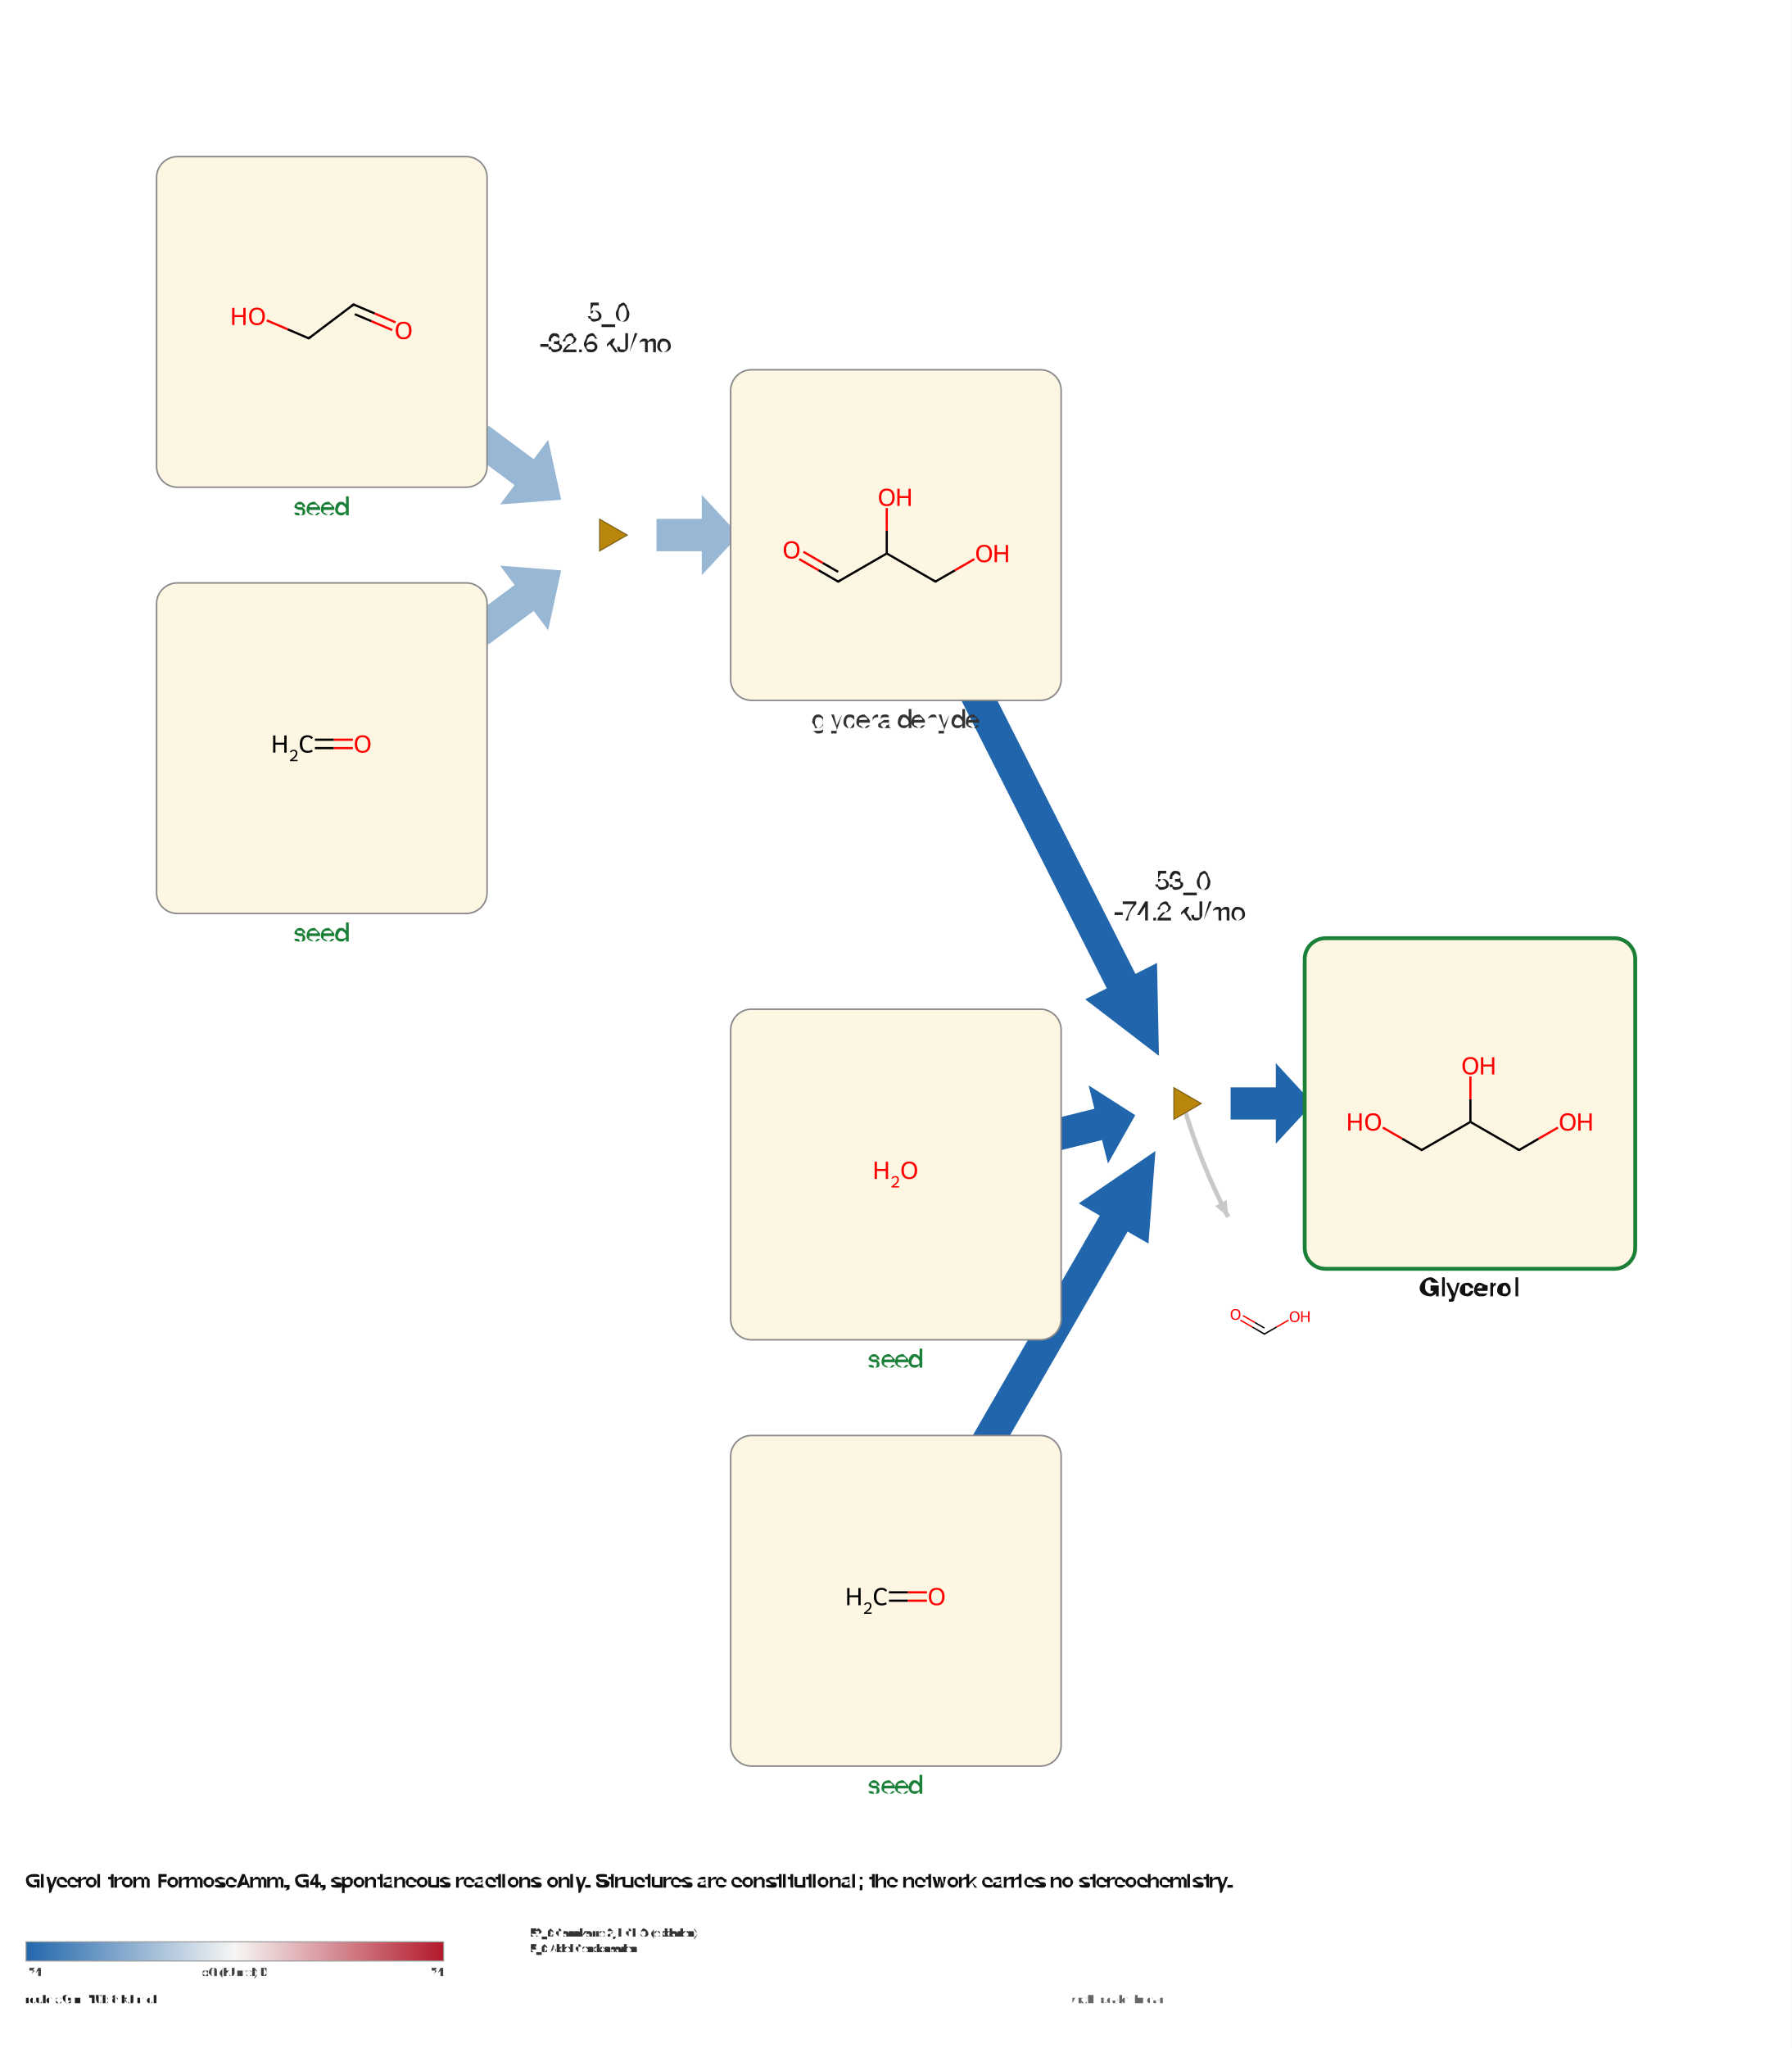
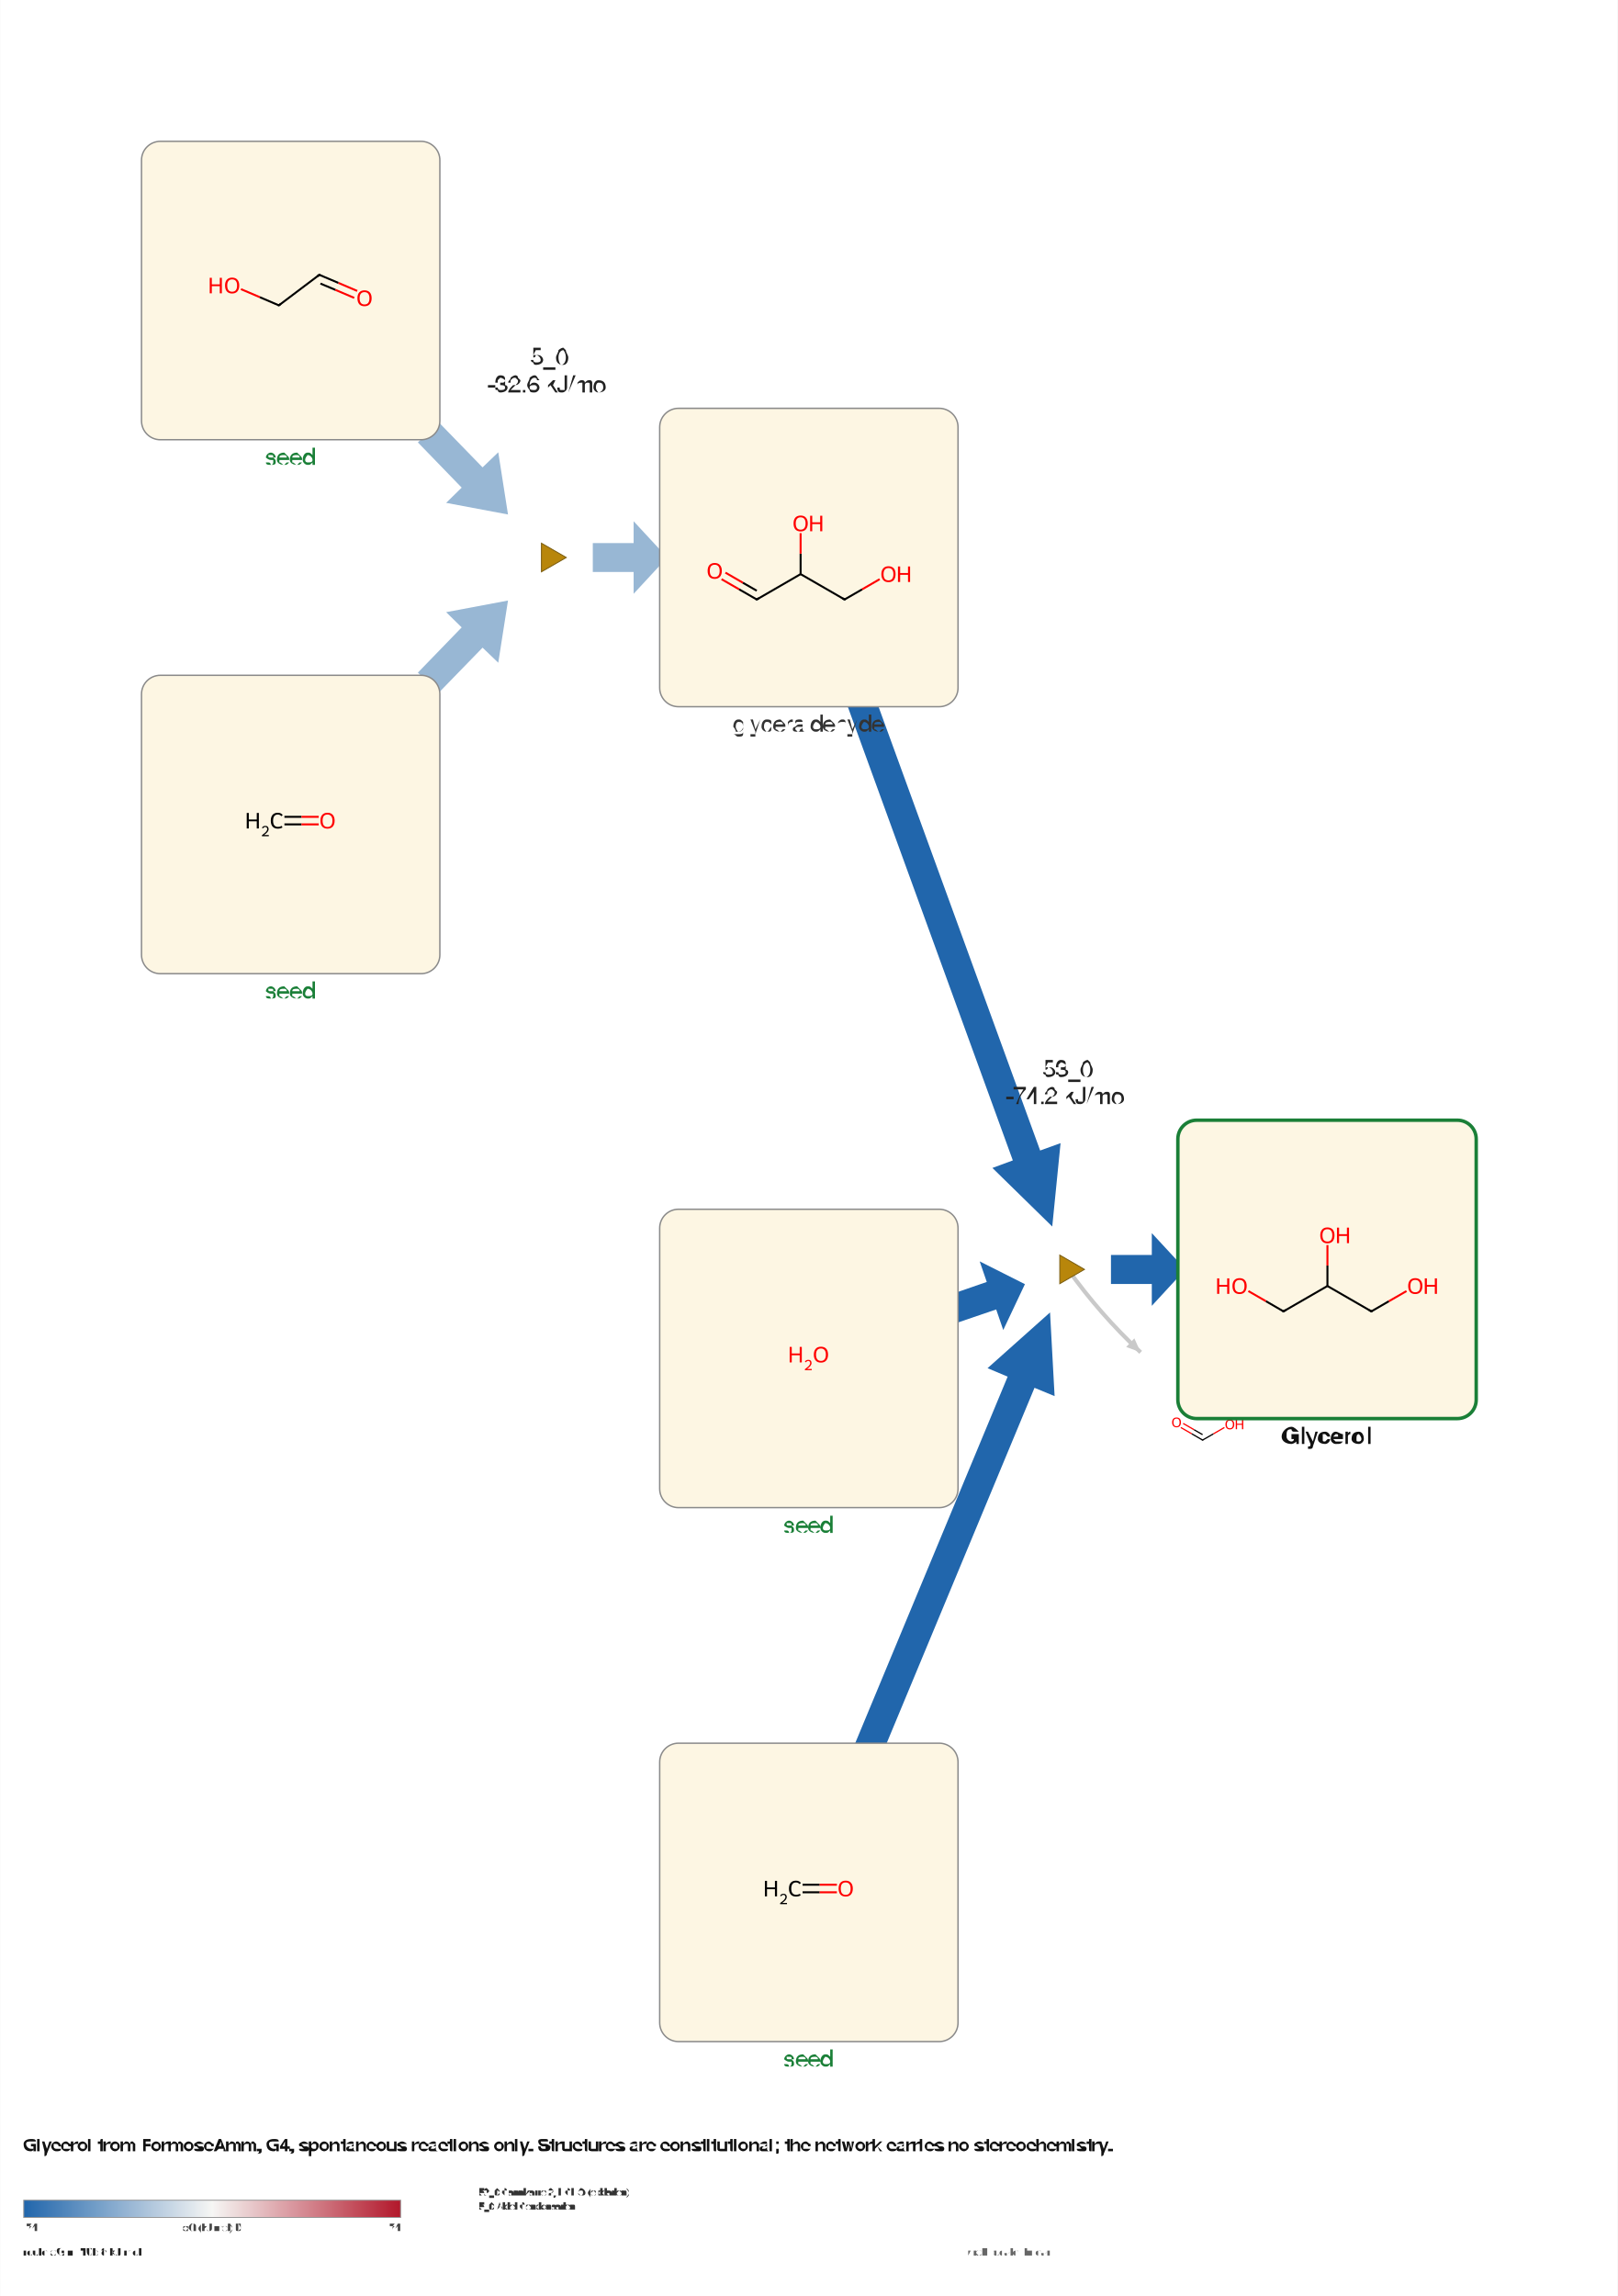
- <svg xmlns="http://www.w3.org/2000/svg" width="1100" height="1257" viewBox="0 0 1100.00 1256.99">
+ <svg xmlns="http://www.w3.org/2000/svg" width="1100" height="1561" viewBox="0 0 1100.00 1561.36">
  <rect width="100%" height="100%" fill="white" />
-   <g transform="scale(106.7961) translate(8.45,9.2)">
+   <g transform="scale(106.7961) translate(8.45,12.05)">
    <text x="-8.3" y="1.65" font-family="Helvetica, Arial, sans-serif" font-size="0.11" text-anchor="start" fill="#111" font-weight="bold">Glycerol from FormoseAmm, G4, spontaneous reactions only. Structures are constitutional; the network carries no stereochemistry.</text>
    <defs>
      <linearGradient id="dgbar">
        <stop offset="0.00" stop-color="#2166ac" />
        <stop offset="0.10" stop-color="#4c83ba" />
        <stop offset="0.20" stop-color="#76a0c9" />
        <stop offset="0.30" stop-color="#a1bcd7" />
        <stop offset="0.40" stop-color="#cbd9e6" />
        <stop offset="0.50" stop-color="#f6f6f4" />
        <stop offset="0.60" stop-color="#e8cacc" />
        <stop offset="0.70" stop-color="#db9da4" />
        <stop offset="0.80" stop-color="#cd717b" />
        <stop offset="0.90" stop-color="#c04453" />
        <stop offset="1.00" stop-color="#b2182b" />
      </linearGradient>
    </defs>
    <rect x="-8.3" y="1.96" width="2.4" height="0.11" fill="url(#dgbar)" stroke="#999" stroke-width="0.006" />
    <text x="-8.3" y="2.16" font-family="Helvetica, Arial, sans-serif" font-size="0.062" text-anchor="start" fill="#444" font-weight="normal">-74</text>
    <text x="-7.1" y="2.16" font-family="Helvetica, Arial, sans-serif" font-size="0.062" text-anchor="middle" fill="#444" font-weight="normal">dG (kJ/mol)   0</text>
    <text x="-5.9" y="2.16" font-family="Helvetica, Arial, sans-serif" font-size="0.062" text-anchor="end" fill="#444" font-weight="normal">+74</text>
    <text x="-5.4" y="1.93" font-family="Helvetica, Arial, sans-serif" font-size="0.058" text-anchor="start" fill="#333" font-weight="normal">53_0  Cannizarro 2, HCHO (oxidation)</text>
    <text x="-5.4" y="2.018" font-family="Helvetica, Arial, sans-serif" font-size="0.058" text-anchor="start" fill="#333" font-weight="normal">5_0  Aldol Condensation</text>
    <text x="-8.3" y="2.31" font-family="Helvetica, Arial, sans-serif" font-size="0.068" text-anchor="start" fill="#222" font-weight="normal">route dG = -106.8 kJ/mol</text>
    <text x="-2.3" y="2.31" font-family="Helvetica, Arial, sans-serif" font-size="0.068" text-anchor="start" fill="#666" font-weight="normal">width scale: linear</text>
-     <path d="M-2.699,-0.856 L-1.968,-2.122 L-1.848,-2.053 L-1.808,-2.585 L-2.249,-2.284 L-2.128,-2.214 L-2.859,-0.949 Z" fill="#2166ac" opacity="1.0" />
-     <path d="M-2.375,-2.584 L-2.115,-2.648 L-2.081,-2.513 L-1.924,-2.791 L-2.192,-2.962 L-2.159,-2.828 L-2.42,-2.763 Z" fill="#2166ac" opacity="1.0" />
-     <path d="M-2.927,-5.181 L-2.088,-3.52 L-2.212,-3.457 L-1.788,-3.132 L-1.799,-3.666 L-1.923,-3.603 L-2.762,-5.264 Z" fill="#2166ac" opacity="1.0" />
-     <path d="M-1.376,-2.766 L-1.116,-2.766 L-1.116,-2.627 L-0.902,-2.858 L-1.116,-3.09 L-1.116,-2.951 L-1.376,-2.951 Z" fill="#2166ac" opacity="1.0" />
-     <path d="M-5.642,-5.496 L-5.382,-5.689 L-5.299,-5.578 L-5.224,-5.922 L-5.575,-5.949 L-5.492,-5.838 L-5.753,-5.644 Z" fill="#98b7d4" opacity="1.0" />
-     <path d="M-5.753,-6.606 L-5.492,-6.412 L-5.575,-6.301 L-5.224,-6.328 L-5.299,-6.672 L-5.382,-6.561 L-5.642,-6.754 Z" fill="#98b7d4" opacity="1.0" />
-     <path d="M-4.676,-6.032 L-4.416,-6.032 L-4.416,-5.894 L-4.202,-6.125 L-4.416,-6.356 L-4.416,-6.218 L-4.676,-6.218 Z" fill="#98b7d4" opacity="1.0" />
-     <path d="M-1.65,-2.858 Q-1.552,-2.519 -1.39,-2.206" fill="none" stroke="#c9c9c9" stroke-width="0.026" />
-     <path d="M-1.39,-2.206 L-1.465,-2.269 L-1.398,-2.304 Z" fill="#c9c9c9" />
-     <svg x="-1.738" y="-2.194" width="1.178" height="1.178" viewBox="0 0 300 300" preserveAspectRatio="xMidYMid meet">
+     <path d="M-2.839,-0.867 L-1.863,-3.213 L-1.735,-3.16 L-1.764,-3.693 L-2.162,-3.338 L-2.034,-3.284 L-3.01,-0.938 Z" fill="#2166ac" opacity="1.0" />
+     <path d="M-2.368,-3.623 L-2.107,-3.712 L-2.062,-3.581 L-1.924,-3.873 L-2.212,-4.018 L-2.167,-3.887 L-2.428,-3.797 Z" fill="#2166ac" opacity="1.0" />
+     <path d="M-3.058,-7.566 L-2.001,-4.661 L-2.131,-4.613 L-1.75,-4.24 L-1.697,-4.771 L-1.827,-4.724 L-2.885,-7.629 Z" fill="#2166ac" opacity="1.0" />
+     <path d="M-1.376,-3.874 L-1.116,-3.874 L-1.116,-3.735 L-0.902,-3.967 L-1.116,-4.198 L-1.116,-4.059 L-1.376,-4.059 Z" fill="#2166ac" opacity="1.0" />
+     <path d="M-5.658,-7.638 L-5.378,-7.926 L-5.278,-7.83 L-5.216,-8.226 L-5.61,-8.152 L-5.511,-8.055 L-5.79,-7.767 Z" fill="#98b7d4" opacity="1.0" />
+     <path d="M-5.79,-9.233 L-5.511,-8.945 L-5.61,-8.848 L-5.216,-8.774 L-5.278,-9.17 L-5.378,-9.074 L-5.658,-9.362 Z" fill="#98b7d4" opacity="1.0" />
+     <path d="M-4.676,-8.408 L-4.416,-8.408 L-4.416,-8.269 L-4.202,-8.5 L-4.416,-8.731 L-4.416,-8.592 L-4.676,-8.592 Z" fill="#98b7d4" opacity="1.0" />
+     <path d="M-1.65,-3.967 Q-1.445,-3.68 -1.187,-3.439" fill="none" stroke="#c9c9c9" stroke-width="0.026" />
+     <path d="M-1.187,-3.439 L-1.279,-3.473 L-1.227,-3.528 Z" fill="#c9c9c9" />
+     <svg x="-1.349" y="-3.541" width="1.178" height="1.178" viewBox="0 0 300 300" preserveAspectRatio="xMidYMid meet">
      <path class="bond-0 atom-0 atom-1" d="M 106.4,147.9 L 124.1,158.1" style="fill:none;fill-rule:evenodd;stroke:#FF0000;stroke-width:2.0px;stroke-linecap:butt;stroke-linejoin:miter;stroke-opacity:1" />
      <path class="bond-0 atom-0 atom-1" d="M 124.1,158.1 L 141.7,168.3" style="fill:none;fill-rule:evenodd;stroke:#000000;stroke-width:2.0px;stroke-linecap:butt;stroke-linejoin:miter;stroke-opacity:1" />
      <path class="bond-0 atom-0 atom-1" d="M 110.2,141.3 L 127.9,151.5" style="fill:none;fill-rule:evenodd;stroke:#FF0000;stroke-width:2.0px;stroke-linecap:butt;stroke-linejoin:miter;stroke-opacity:1" />
      <path class="bond-0 atom-0 atom-1" d="M 127.9,151.5 L 141.7,159.5" style="fill:none;fill-rule:evenodd;stroke:#000000;stroke-width:2.0px;stroke-linecap:butt;stroke-linejoin:miter;stroke-opacity:1" />
      <path class="bond-1 atom-1 atom-2" d="M 141.7,168.3 L 159.4,158.1" style="fill:none;fill-rule:evenodd;stroke:#000000;stroke-width:2.0px;stroke-linecap:butt;stroke-linejoin:miter;stroke-opacity:1" />
      <path class="bond-1 atom-1 atom-2" d="M 159.4,158.1 L 177.1,147.9" style="fill:none;fill-rule:evenodd;stroke:#FF0000;stroke-width:2.0px;stroke-linecap:butt;stroke-linejoin:miter;stroke-opacity:1" />
      <path d="M 140.9,167.8 L 141.7,168.3 L 142.6,167.8" style="fill:none;stroke:#000000;stroke-width:2.0px;stroke-linecap:butt;stroke-linejoin:miter;stroke-miterlimit:10;stroke-opacity:1;" />
      <path class="atom-0" d="M 92.3 139.6 Q 92.3 135.8, 94.2 133.7 Q 96.0 131.7, 99.5 131.7 Q 102.9 131.7, 104.8 133.7 Q 106.6 135.8, 106.6 139.6 Q 106.6 143.4, 104.8 145.5 Q 102.9 147.6, 99.5 147.6 Q 96.1 147.6, 94.2 145.5 Q 92.3 143.4, 92.3 139.6 M 99.5 145.9 Q 101.9 145.9, 103.1 144.3 Q 104.4 142.7, 104.4 139.6 Q 104.4 136.5, 103.1 135.0 Q 101.9 133.4, 99.5 133.4 Q 97.1 133.4, 95.8 135.0 Q 94.5 136.5, 94.5 139.6 Q 94.5 142.7, 95.8 144.3 Q 97.1 145.9, 99.5 145.9 " fill="#FF0000" />
      <path class="atom-2" d="M 178.8 142.9 Q 178.8 139.1, 180.6 137.1 Q 182.5 135.0, 185.9 135.0 Q 189.4 135.0, 191.2 137.1 Q 193.1 139.1, 193.1 142.9 Q 193.1 146.7, 191.2 148.8 Q 189.3 151.0, 185.9 151.0 Q 182.5 151.0, 180.6 148.8 Q 178.8 146.7, 178.8 142.9 M 185.9 149.2 Q 188.3 149.2, 189.6 147.6 Q 190.9 146.0, 190.9 142.9 Q 190.9 139.8, 189.6 138.3 Q 188.3 136.7, 185.9 136.7 Q 183.5 136.7, 182.2 138.3 Q 181.0 139.8, 181.0 142.9 Q 181.0 146.0, 182.2 147.6 Q 183.5 149.2, 185.9 149.2 " fill="#FF0000" />
      <path class="atom-2" d="M 195.5 135.1 L 197.6 135.1 L 197.6 141.8 L 205.6 141.8 L 205.6 135.1 L 207.7 135.1 L 207.7 150.7 L 205.6 150.7 L 205.6 143.5 L 197.6 143.5 L 197.6 150.7 L 195.5 150.7 L 195.5 135.1 " fill="#FF0000" />
    </svg>
-     <rect x="-0.95" y="-3.808" width="1.9" height="1.9" rx="0.12" fill="#fdf6e3" fill-opacity="1.0" stroke="#1a7f37" stroke-width="0.022" />
-     <svg x="-0.95" y="-3.808" width="1.9" height="1.9" viewBox="0 0 300 300" preserveAspectRatio="xMidYMid meet">
+     <rect x="-0.95" y="-4.917" width="1.9" height="1.9" rx="0.12" fill="#fdf6e3" fill-opacity="1.0" stroke="#1a7f37" stroke-width="0.022" />
+     <svg x="-0.95" y="-4.917" width="1.9" height="1.9" viewBox="0 0 300 300" preserveAspectRatio="xMidYMid meet">
      <path class="bond-0 atom-0 atom-1" d="M 70.9,171.8 L 88.6,182.0" style="fill:none;fill-rule:evenodd;stroke:#FF0000;stroke-width:2.0px;stroke-linecap:butt;stroke-linejoin:miter;stroke-opacity:1" />
      <path class="bond-0 atom-0 atom-1" d="M 88.6,182.0 L 106.2,192.2" style="fill:none;fill-rule:evenodd;stroke:#000000;stroke-width:2.0px;stroke-linecap:butt;stroke-linejoin:miter;stroke-opacity:1" />
      <path class="bond-1 atom-1 atom-2" d="M 106.2,192.2 L 150.4,166.7" style="fill:none;fill-rule:evenodd;stroke:#000000;stroke-width:2.0px;stroke-linecap:butt;stroke-linejoin:miter;stroke-opacity:1" />
      <path class="bond-2 atom-2 atom-3" d="M 150.4,166.7 L 150.4,146.1" style="fill:none;fill-rule:evenodd;stroke:#000000;stroke-width:2.0px;stroke-linecap:butt;stroke-linejoin:miter;stroke-opacity:1" />
      <path class="bond-2 atom-2 atom-3" d="M 150.4,146.1 L 150.4,125.5" style="fill:none;fill-rule:evenodd;stroke:#FF0000;stroke-width:2.0px;stroke-linecap:butt;stroke-linejoin:miter;stroke-opacity:1" />
      <path class="bond-3 atom-2 atom-4" d="M 150.4,166.7 L 194.6,192.2" style="fill:none;fill-rule:evenodd;stroke:#000000;stroke-width:2.0px;stroke-linecap:butt;stroke-linejoin:miter;stroke-opacity:1" />
      <path class="bond-4 atom-4 atom-5" d="M 194.6,192.2 L 212.2,182.0" style="fill:none;fill-rule:evenodd;stroke:#000000;stroke-width:2.0px;stroke-linecap:butt;stroke-linejoin:miter;stroke-opacity:1" />
      <path class="bond-4 atom-4 atom-5" d="M 212.2,182.0 L 229.9,171.8" style="fill:none;fill-rule:evenodd;stroke:#FF0000;stroke-width:2.0px;stroke-linecap:butt;stroke-linejoin:miter;stroke-opacity:1" />
      <path d="M 105.3,191.7 L 106.2,192.2 L 108.4,190.9" style="fill:none;stroke:#000000;stroke-width:2.0px;stroke-linecap:butt;stroke-linejoin:miter;stroke-miterlimit:10;stroke-opacity:1;" />
      <path d="M 192.3,190.9 L 194.6,192.2 L 195.4,191.7" style="fill:none;stroke:#000000;stroke-width:2.0px;stroke-linecap:butt;stroke-linejoin:miter;stroke-miterlimit:10;stroke-opacity:1;" />
      <path class="atom-0" d="M 39.5 159.0 L 41.6 159.0 L 41.6 165.6 L 49.6 165.6 L 49.6 159.0 L 51.7 159.0 L 51.7 174.6 L 49.6 174.6 L 49.6 167.4 L 41.6 167.4 L 41.6 174.6 L 39.5 174.6 L 39.5 159.0 " fill="#FF0000" />
      <path class="atom-0" d="M 54.9 166.7 Q 54.9 163.0, 56.7 160.9 Q 58.6 158.8, 62.1 158.8 Q 65.5 158.8, 67.4 160.9 Q 69.2 163.0, 69.2 166.7 Q 69.2 170.5, 67.3 172.7 Q 65.5 174.8, 62.1 174.8 Q 58.6 174.8, 56.7 172.7 Q 54.9 170.5, 54.9 166.7 M 62.1 173.0 Q 64.4 173.0, 65.7 171.5 Q 67.0 169.9, 67.0 166.7 Q 67.0 163.7, 65.7 162.1 Q 64.4 160.6, 62.1 160.6 Q 59.7 160.6, 58.4 162.1 Q 57.1 163.7, 57.1 166.7 Q 57.1 169.9, 58.4 171.5 Q 59.7 173.0, 62.1 173.0 " fill="#FF0000" />
      <path class="atom-3" d="M 143.2 115.7 Q 143.2 112.0, 145.1 109.9 Q 146.9 107.8, 150.4 107.8 Q 153.8 107.8, 155.7 109.9 Q 157.5 112.0, 157.5 115.7 Q 157.5 119.5, 155.7 121.7 Q 153.8 123.8, 150.4 123.8 Q 147.0 123.8, 145.1 121.7 Q 143.2 119.5, 143.2 115.7 M 150.4 122.0 Q 152.8 122.0, 154.0 120.5 Q 155.3 118.9, 155.3 115.7 Q 155.3 112.7, 154.0 111.1 Q 152.8 109.6, 150.4 109.6 Q 148.0 109.6, 146.7 111.1 Q 145.4 112.7, 145.4 115.7 Q 145.4 118.9, 146.7 120.5 Q 148.0 122.0, 150.4 122.0 " fill="#FF0000" />
      <path class="atom-3" d="M 160.0 108.0 L 162.1 108.0 L 162.1 114.6 L 170.0 114.6 L 170.0 108.0 L 172.1 108.0 L 172.1 123.6 L 170.0 123.6 L 170.0 116.4 L 162.1 116.4 L 162.1 123.6 L 160.0 123.6 L 160.0 108.0 " fill="#FF0000" />
      <path class="atom-5" d="M 231.6 166.7 Q 231.6 163.0, 233.4 160.9 Q 235.3 158.8, 238.7 158.8 Q 242.2 158.8, 244.0 160.9 Q 245.9 163.0, 245.9 166.7 Q 245.9 170.5, 244.0 172.7 Q 242.1 174.8, 238.7 174.8 Q 235.3 174.8, 233.4 172.7 Q 231.6 170.5, 231.6 166.7 M 238.7 173.0 Q 241.1 173.0, 242.4 171.5 Q 243.7 169.9, 243.7 166.7 Q 243.7 163.7, 242.4 162.1 Q 241.1 160.6, 238.7 160.6 Q 236.3 160.6, 235.0 162.1 Q 233.8 163.7, 233.8 166.7 Q 233.8 169.9, 235.0 171.5 Q 236.3 173.0, 238.7 173.0 " fill="#FF0000" />
      <path class="atom-5" d="M 248.3 159.0 L 250.4 159.0 L 250.4 165.6 L 258.4 165.6 L 258.4 159.0 L 260.5 159.0 L 260.5 174.6 L 258.4 174.6 L 258.4 167.4 L 250.4 167.4 L 250.4 174.6 L 248.3 174.6 L 248.3 159.0 " fill="#FF0000" />
    </svg>
-     <text x="0" y="-1.749" font-family="Helvetica, Arial, sans-serif" font-size="0.145" text-anchor="middle" fill="#111" font-weight="bold">Glycerol</text>
-     <path d="M-1.545,-2.858 L-1.702,-2.949 L-1.702,-2.767 Z" fill="#b8860b" stroke="#7a5c10" stroke-width="0.006" />
-     <text x="-1.65" y="-4.084" font-family="Helvetica, Arial, sans-serif" font-size="0.145" text-anchor="middle" fill="#222" font-weight="normal">53_0</text>
-     <text x="-1.65" y="-3.91" font-family="Helvetica, Arial, sans-serif" font-size="0.145" text-anchor="middle" fill="#222" font-weight="normal">-74.2 kJ/mol</text>
+     <text x="0" y="-2.857" font-family="Helvetica, Arial, sans-serif" font-size="0.145" text-anchor="middle" fill="#111" font-weight="bold">Glycerol</text>
+     <path d="M-1.545,-3.967 L-1.702,-4.058 L-1.702,-3.876 Z" fill="#b8860b" stroke="#7a5c10" stroke-width="0.006" />
+     <text x="-1.65" y="-5.192" font-family="Helvetica, Arial, sans-serif" font-size="0.145" text-anchor="middle" fill="#222" font-weight="normal">53_0</text>
+     <text x="-1.65" y="-5.018" font-family="Helvetica, Arial, sans-serif" font-size="0.145" text-anchor="middle" fill="#222" font-weight="normal">-74.2 kJ/mol</text>
    <rect x="-4.25" y="-0.95" width="1.9" height="1.9" rx="0.12" fill="#fdf6e3" fill-opacity="1.0" stroke="#8a8a8a" stroke-width="0.009" />
    <svg x="-4.25" y="-0.95" width="1.9" height="1.9" viewBox="0 0 300 300" preserveAspectRatio="xMidYMid meet">
      <path class="bond-0 atom-0 atom-1" d="M 143.7,142.3 L 160.9,142.3" style="fill:none;fill-rule:evenodd;stroke:#000000;stroke-width:2.0px;stroke-linecap:butt;stroke-linejoin:miter;stroke-opacity:1" />
      <path class="bond-0 atom-0 atom-1" d="M 160.9,142.3 L 178.2,142.3" style="fill:none;fill-rule:evenodd;stroke:#FF0000;stroke-width:2.0px;stroke-linecap:butt;stroke-linejoin:miter;stroke-opacity:1" />
      <path class="bond-0 atom-0 atom-1" d="M 143.7,149.9 L 160.9,149.9" style="fill:none;fill-rule:evenodd;stroke:#000000;stroke-width:2.0px;stroke-linecap:butt;stroke-linejoin:miter;stroke-opacity:1" />
      <path class="bond-0 atom-0 atom-1" d="M 160.9,149.9 L 178.2,149.9" style="fill:none;fill-rule:evenodd;stroke:#FF0000;stroke-width:2.0px;stroke-linecap:butt;stroke-linejoin:miter;stroke-opacity:1" />
      <path class="atom-0" d="M 105.8 138.4 L 107.9 138.4 L 107.9 145.0 L 115.9 145.0 L 115.9 138.4 L 118.0 138.4 L 118.0 154.0 L 115.9 154.0 L 115.9 146.8 L 107.9 146.8 L 107.9 154.0 L 105.8 154.0 L 105.8 138.4 " fill="#000000" />
      <path class="atom-0" d="M 121.1 153.4 Q 121.5 152.5, 122.4 151.9 Q 123.3 151.4, 124.5 151.4 Q 126.1 151.4, 126.9 152.2 Q 127.8 153.1, 127.8 154.6 Q 127.8 156.1, 126.7 157.5 Q 125.6 158.9, 123.2 160.6 L 128.0 160.6 L 128.0 161.8 L 121.1 161.8 L 121.1 160.8 Q 123.0 159.4, 124.1 158.4 Q 125.2 157.4, 125.8 156.5 Q 126.4 155.6, 126.4 154.6 Q 126.4 153.6, 125.9 153.1 Q 125.4 152.5, 124.5 152.5 Q 123.7 152.5, 123.1 152.9 Q 122.6 153.2, 122.2 153.9 L 121.1 153.4 " fill="#000000" />
      <path class="atom-0" d="M 130.0 146.2 Q 130.0 142.3, 131.8 140.3 Q 133.6 138.2, 137.1 138.2 Q 140.3 138.2, 142.0 140.5 L 140.6 141.7 Q 139.3 140.0, 137.1 140.0 Q 134.7 140.0, 133.5 141.6 Q 132.3 143.2, 132.3 146.2 Q 132.3 149.3, 133.5 150.8 Q 134.8 152.4, 137.3 152.4 Q 139.0 152.4, 141.1 151.4 L 141.7 153.0 Q 140.9 153.6, 139.6 153.9 Q 138.4 154.2, 137.0 154.2 Q 133.6 154.2, 131.8 152.1 Q 130.0 150.0, 130.0 146.2 " fill="#000000" />
      <path class="atom-1" d="M 179.9 146.2 Q 179.9 142.4, 181.7 140.3 Q 183.6 138.2, 187.0 138.2 Q 190.5 138.2, 192.3 140.3 Q 194.2 142.4, 194.2 146.2 Q 194.2 149.9, 192.3 152.1 Q 190.4 154.2, 187.0 154.2 Q 183.6 154.2, 181.7 152.1 Q 179.9 150.0, 179.9 146.2 M 187.0 152.5 Q 189.4 152.5, 190.7 150.9 Q 192.0 149.3, 192.0 146.2 Q 192.0 143.1, 190.7 141.6 Q 189.4 140.0, 187.0 140.0 Q 184.6 140.0, 183.3 141.5 Q 182.1 143.1, 182.1 146.2 Q 182.1 149.3, 183.3 150.9 Q 184.6 152.5, 187.0 152.5 " fill="#FF0000" />
    </svg>
    <text x="-3.3" y="1.109" font-family="Helvetica, Arial, sans-serif" font-size="0.145" text-anchor="middle" fill="#1a7f37" font-weight="normal">seed</text>
-     <rect x="-4.25" y="-3.4" width="1.9" height="1.9" rx="0.12" fill="#fdf6e3" fill-opacity="1.0" stroke="#8a8a8a" stroke-width="0.009" />
-     <svg x="-4.25" y="-3.4" width="1.9" height="1.9" viewBox="0 0 300 300" preserveAspectRatio="xMidYMid meet">
+     <rect x="-4.25" y="-4.35" width="1.9" height="1.9" rx="0.12" fill="#fdf6e3" fill-opacity="1.0" stroke="#8a8a8a" stroke-width="0.009" />
+     <svg x="-4.25" y="-4.35" width="1.9" height="1.9" viewBox="0 0 300 300" preserveAspectRatio="xMidYMid meet">
      <path class="atom-0" d="M 130.7 138.4 L 132.8 138.4 L 132.8 145.0 L 140.8 145.0 L 140.8 138.4 L 142.9 138.4 L 142.9 154.0 L 140.8 154.0 L 140.8 146.8 L 132.8 146.8 L 132.8 154.0 L 130.7 154.0 L 130.7 138.4 " fill="#FF0000" />
      <path class="atom-0" d="M 146.0 153.4 Q 146.4 152.5, 147.3 151.9 Q 148.2 151.4, 149.4 151.4 Q 151.0 151.4, 151.9 152.2 Q 152.7 153.1, 152.7 154.6 Q 152.7 156.1, 151.6 157.5 Q 150.5 158.9, 148.2 160.6 L 152.9 160.6 L 152.9 161.8 L 146.0 161.8 L 146.0 160.8 Q 147.9 159.4, 149.0 158.4 Q 150.2 157.4, 150.7 156.5 Q 151.3 155.6, 151.3 154.6 Q 151.3 153.6, 150.8 153.1 Q 150.3 152.5, 149.4 152.5 Q 148.6 152.5, 148.1 152.9 Q 147.5 153.2, 147.1 153.9 L 146.0 153.4 " fill="#FF0000" />
      <path class="atom-0" d="M 155.0 146.2 Q 155.0 142.4, 156.9 140.3 Q 158.7 138.2, 162.2 138.2 Q 165.6 138.2, 167.5 140.3 Q 169.3 142.4, 169.3 146.2 Q 169.3 149.9, 167.4 152.1 Q 165.6 154.2, 162.2 154.2 Q 158.7 154.2, 156.9 152.1 Q 155.0 150.0, 155.0 146.2 M 162.2 152.5 Q 164.5 152.5, 165.8 150.9 Q 167.1 149.3, 167.1 146.2 Q 167.1 143.1, 165.8 141.6 Q 164.5 140.0, 162.2 140.0 Q 159.8 140.0, 158.5 141.5 Q 157.2 143.1, 157.2 146.2 Q 157.2 149.3, 158.5 150.9 Q 159.8 152.5, 162.2 152.5 " fill="#FF0000" />
    </svg>
-     <text x="-3.3" y="-1.341" font-family="Helvetica, Arial, sans-serif" font-size="0.145" text-anchor="middle" fill="#1a7f37" font-weight="normal">seed</text>
-     <rect x="-4.25" y="-7.075" width="1.9" height="1.9" rx="0.12" fill="#fdf6e3" fill-opacity="1.0" stroke="#8a8a8a" stroke-width="0.009" />
-     <svg x="-4.25" y="-7.075" width="1.9" height="1.9" viewBox="0 0 300 300" preserveAspectRatio="xMidYMid meet">
+     <text x="-3.3" y="-2.291" font-family="Helvetica, Arial, sans-serif" font-size="0.145" text-anchor="middle" fill="#1a7f37" font-weight="normal">seed</text>
+     <rect x="-4.25" y="-9.45" width="1.9" height="1.9" rx="0.12" fill="#fdf6e3" fill-opacity="1.0" stroke="#8a8a8a" stroke-width="0.009" />
+     <svg x="-4.25" y="-9.45" width="1.9" height="1.9" viewBox="0 0 300 300" preserveAspectRatio="xMidYMid meet">
      <path class="bond-0 atom-0 atom-1" d="M 62.2,171.8 L 79.9,182.0" style="fill:none;fill-rule:evenodd;stroke:#FF0000;stroke-width:2.0px;stroke-linecap:butt;stroke-linejoin:miter;stroke-opacity:1" />
      <path class="bond-0 atom-0 atom-1" d="M 79.9,182.0 L 97.6,192.2" style="fill:none;fill-rule:evenodd;stroke:#000000;stroke-width:2.0px;stroke-linecap:butt;stroke-linejoin:miter;stroke-opacity:1" />
      <path class="bond-0 atom-0 atom-1" d="M 66.1,165.2 L 83.7,175.4" style="fill:none;fill-rule:evenodd;stroke:#FF0000;stroke-width:2.0px;stroke-linecap:butt;stroke-linejoin:miter;stroke-opacity:1" />
      <path class="bond-0 atom-0 atom-1" d="M 83.7,175.4 L 97.6,183.4" style="fill:none;fill-rule:evenodd;stroke:#000000;stroke-width:2.0px;stroke-linecap:butt;stroke-linejoin:miter;stroke-opacity:1" />
      <path class="bond-1 atom-1 atom-2" d="M 97.6,192.2 L 141.7,166.7" style="fill:none;fill-rule:evenodd;stroke:#000000;stroke-width:2.0px;stroke-linecap:butt;stroke-linejoin:miter;stroke-opacity:1" />
      <path class="bond-2 atom-2 atom-3" d="M 141.7,166.7 L 141.7,146.1" style="fill:none;fill-rule:evenodd;stroke:#000000;stroke-width:2.0px;stroke-linecap:butt;stroke-linejoin:miter;stroke-opacity:1" />
      <path class="bond-2 atom-2 atom-3" d="M 141.7,146.1 L 141.7,125.5" style="fill:none;fill-rule:evenodd;stroke:#FF0000;stroke-width:2.0px;stroke-linecap:butt;stroke-linejoin:miter;stroke-opacity:1" />
      <path class="bond-3 atom-2 atom-4" d="M 141.7,166.7 L 185.9,192.2" style="fill:none;fill-rule:evenodd;stroke:#000000;stroke-width:2.0px;stroke-linecap:butt;stroke-linejoin:miter;stroke-opacity:1" />
      <path class="bond-4 atom-4 atom-5" d="M 185.9,192.2 L 203.6,182.0" style="fill:none;fill-rule:evenodd;stroke:#000000;stroke-width:2.0px;stroke-linecap:butt;stroke-linejoin:miter;stroke-opacity:1" />
      <path class="bond-4 atom-4 atom-5" d="M 203.6,182.0 L 221.2,171.8" style="fill:none;fill-rule:evenodd;stroke:#FF0000;stroke-width:2.0px;stroke-linecap:butt;stroke-linejoin:miter;stroke-opacity:1" />
      <path d="M 96.7,191.7 L 97.6,192.2 L 99.8,190.9" style="fill:none;stroke:#000000;stroke-width:2.0px;stroke-linecap:butt;stroke-linejoin:miter;stroke-miterlimit:10;stroke-opacity:1;" />
      <path d="M 183.7,190.9 L 185.9,192.2 L 186.8,191.7" style="fill:none;stroke:#000000;stroke-width:2.0px;stroke-linecap:butt;stroke-linejoin:miter;stroke-miterlimit:10;stroke-opacity:1;" />
      <path class="atom-0" d="M 48.2 163.4 Q 48.2 159.7, 50.0 157.6 Q 51.9 155.5, 55.3 155.5 Q 58.8 155.5, 60.6 157.6 Q 62.5 159.7, 62.5 163.4 Q 62.5 167.2, 60.6 169.4 Q 58.7 171.5, 55.3 171.5 Q 51.9 171.5, 50.0 169.4 Q 48.2 167.2, 48.2 163.4 M 55.3 169.7 Q 57.7 169.7, 59.0 168.1 Q 60.3 166.5, 60.3 163.4 Q 60.3 160.4, 59.0 158.8 Q 57.7 157.3, 55.3 157.3 Q 52.9 157.3, 51.6 158.8 Q 50.4 160.3, 50.4 163.4 Q 50.4 166.6, 51.6 168.1 Q 52.9 169.7, 55.3 169.7 " fill="#FF0000" />
      <path class="atom-3" d="M 134.6 115.7 Q 134.6 112.0, 136.4 109.9 Q 138.3 107.8, 141.7 107.8 Q 145.2 107.8, 147.0 109.9 Q 148.9 112.0, 148.9 115.7 Q 148.9 119.5, 147.0 121.7 Q 145.1 123.8, 141.7 123.8 Q 138.3 123.8, 136.4 121.7 Q 134.6 119.5, 134.6 115.7 M 141.7 122.0 Q 144.1 122.0, 145.4 120.5 Q 146.7 118.9, 146.7 115.7 Q 146.7 112.7, 145.4 111.1 Q 144.1 109.6, 141.7 109.6 Q 139.4 109.6, 138.1 111.1 Q 136.8 112.7, 136.8 115.7 Q 136.8 118.9, 138.1 120.5 Q 139.4 122.0, 141.7 122.0 " fill="#FF0000" />
      <path class="atom-3" d="M 151.3 108.0 L 153.4 108.0 L 153.4 114.6 L 161.4 114.6 L 161.4 108.0 L 163.5 108.0 L 163.5 123.6 L 161.4 123.6 L 161.4 116.4 L 153.4 116.4 L 153.4 123.6 L 151.3 123.6 L 151.3 108.0 " fill="#FF0000" />
      <path class="atom-5" d="M 222.9 166.7 Q 222.9 163.0, 224.8 160.9 Q 226.6 158.8, 230.1 158.8 Q 233.5 158.8, 235.4 160.9 Q 237.2 163.0, 237.2 166.7 Q 237.2 170.5, 235.4 172.7 Q 233.5 174.8, 230.1 174.8 Q 226.6 174.8, 224.8 172.7 Q 222.9 170.5, 222.9 166.7 M 230.1 173.0 Q 232.4 173.0, 233.7 171.5 Q 235.0 169.9, 235.0 166.7 Q 235.0 163.7, 233.7 162.1 Q 232.4 160.6, 230.1 160.6 Q 227.7 160.6, 226.4 162.1 Q 225.1 163.7, 225.1 166.7 Q 225.1 169.9, 226.4 171.5 Q 227.7 173.0, 230.1 173.0 " fill="#FF0000" />
      <path class="atom-5" d="M 239.6 159.0 L 241.8 159.0 L 241.8 165.6 L 249.7 165.6 L 249.7 159.0 L 251.8 159.0 L 251.8 174.6 L 249.7 174.6 L 249.7 167.4 L 241.8 167.4 L 241.8 174.6 L 239.6 174.6 L 239.6 159.0 " fill="#FF0000" />
    </svg>
-     <text x="-3.3" y="-5.016" font-family="Helvetica, Arial, sans-serif" font-size="0.145" text-anchor="middle" fill="#333" font-weight="normal">glyceraldehyde</text>
-     <path d="M-4.845,-6.125 L-5.003,-6.216 L-5.003,-6.034 Z" fill="#b8860b" stroke="#7a5c10" stroke-width="0.006" />
-     <text x="-4.95" y="-7.351" font-family="Helvetica, Arial, sans-serif" font-size="0.145" text-anchor="middle" fill="#222" font-weight="normal">5_0</text>
-     <text x="-4.95" y="-7.176" font-family="Helvetica, Arial, sans-serif" font-size="0.145" text-anchor="middle" fill="#222" font-weight="normal">-32.6 kJ/mol</text>
-     <rect x="-7.55" y="-5.85" width="1.9" height="1.9" rx="0.12" fill="#fdf6e3" fill-opacity="1.0" stroke="#8a8a8a" stroke-width="0.009" />
-     <svg x="-7.55" y="-5.85" width="1.9" height="1.9" viewBox="0 0 300 300" preserveAspectRatio="xMidYMid meet">
+     <text x="-3.3" y="-7.391" font-family="Helvetica, Arial, sans-serif" font-size="0.145" text-anchor="middle" fill="#333" font-weight="normal">glyceraldehyde</text>
+     <path d="M-4.845,-8.5 L-5.003,-8.591 L-5.003,-8.409 Z" fill="#b8860b" stroke="#7a5c10" stroke-width="0.006" />
+     <text x="-4.95" y="-9.726" font-family="Helvetica, Arial, sans-serif" font-size="0.145" text-anchor="middle" fill="#222" font-weight="normal">5_0</text>
+     <text x="-4.95" y="-9.552" font-family="Helvetica, Arial, sans-serif" font-size="0.145" text-anchor="middle" fill="#222" font-weight="normal">-32.6 kJ/mol</text>
+     <rect x="-7.55" y="-7.75" width="1.9" height="1.9" rx="0.12" fill="#fdf6e3" fill-opacity="1.0" stroke="#8a8a8a" stroke-width="0.009" />
+     <svg x="-7.55" y="-7.75" width="1.9" height="1.9" viewBox="0 0 300 300" preserveAspectRatio="xMidYMid meet">
      <path class="bond-0 atom-0 atom-1" d="M 143.7,142.3 L 160.9,142.3" style="fill:none;fill-rule:evenodd;stroke:#000000;stroke-width:2.0px;stroke-linecap:butt;stroke-linejoin:miter;stroke-opacity:1" />
      <path class="bond-0 atom-0 atom-1" d="M 160.9,142.3 L 178.2,142.3" style="fill:none;fill-rule:evenodd;stroke:#FF0000;stroke-width:2.0px;stroke-linecap:butt;stroke-linejoin:miter;stroke-opacity:1" />
      <path class="bond-0 atom-0 atom-1" d="M 143.7,149.9 L 160.9,149.9" style="fill:none;fill-rule:evenodd;stroke:#000000;stroke-width:2.0px;stroke-linecap:butt;stroke-linejoin:miter;stroke-opacity:1" />
      <path class="bond-0 atom-0 atom-1" d="M 160.9,149.9 L 178.2,149.9" style="fill:none;fill-rule:evenodd;stroke:#FF0000;stroke-width:2.0px;stroke-linecap:butt;stroke-linejoin:miter;stroke-opacity:1" />
      <path class="atom-0" d="M 105.8 138.4 L 107.9 138.4 L 107.9 145.0 L 115.9 145.0 L 115.9 138.4 L 118.0 138.4 L 118.0 154.0 L 115.9 154.0 L 115.9 146.8 L 107.9 146.8 L 107.9 154.0 L 105.8 154.0 L 105.8 138.4 " fill="#000000" />
      <path class="atom-0" d="M 121.1 153.4 Q 121.5 152.5, 122.4 151.9 Q 123.3 151.4, 124.5 151.4 Q 126.1 151.4, 126.9 152.2 Q 127.8 153.1, 127.8 154.6 Q 127.8 156.1, 126.7 157.5 Q 125.6 158.9, 123.2 160.6 L 128.0 160.6 L 128.0 161.8 L 121.1 161.8 L 121.1 160.8 Q 123.0 159.4, 124.1 158.4 Q 125.2 157.4, 125.8 156.5 Q 126.4 155.6, 126.4 154.6 Q 126.4 153.6, 125.9 153.1 Q 125.4 152.5, 124.5 152.5 Q 123.7 152.5, 123.1 152.9 Q 122.6 153.2, 122.2 153.9 L 121.1 153.4 " fill="#000000" />
      <path class="atom-0" d="M 130.0 146.2 Q 130.0 142.3, 131.8 140.3 Q 133.6 138.2, 137.1 138.2 Q 140.3 138.2, 142.0 140.5 L 140.6 141.7 Q 139.3 140.0, 137.1 140.0 Q 134.7 140.0, 133.5 141.6 Q 132.3 143.2, 132.3 146.2 Q 132.3 149.3, 133.5 150.8 Q 134.8 152.4, 137.3 152.4 Q 139.0 152.4, 141.1 151.4 L 141.7 153.0 Q 140.9 153.6, 139.6 153.9 Q 138.4 154.2, 137.0 154.2 Q 133.6 154.2, 131.8 152.1 Q 130.0 150.0, 130.0 146.2 " fill="#000000" />
      <path class="atom-1" d="M 179.9 146.2 Q 179.9 142.4, 181.7 140.3 Q 183.6 138.2, 187.0 138.2 Q 190.5 138.2, 192.3 140.3 Q 194.2 142.4, 194.2 146.2 Q 194.2 149.9, 192.3 152.1 Q 190.4 154.2, 187.0 154.2 Q 183.6 154.2, 181.7 152.1 Q 179.9 150.0, 179.9 146.2 M 187.0 152.5 Q 189.4 152.5, 190.7 150.9 Q 192.0 149.3, 192.0 146.2 Q 192.0 143.1, 190.7 141.6 Q 189.4 140.0, 187.0 140.0 Q 184.6 140.0, 183.3 141.5 Q 182.1 143.1, 182.1 146.2 Q 182.1 149.3, 183.3 150.9 Q 184.6 152.5, 187.0 152.5 " fill="#FF0000" />
    </svg>
-     <text x="-6.6" y="-3.791" font-family="Helvetica, Arial, sans-serif" font-size="0.145" text-anchor="middle" fill="#1a7f37" font-weight="normal">seed</text>
-     <rect x="-7.55" y="-8.3" width="1.9" height="1.9" rx="0.12" fill="#fdf6e3" fill-opacity="1.0" stroke="#8a8a8a" stroke-width="0.009" />
-     <svg x="-7.55" y="-8.3" width="1.9" height="1.9" viewBox="0 0 300 300" preserveAspectRatio="xMidYMid meet">
+     <text x="-6.6" y="-5.691" font-family="Helvetica, Arial, sans-serif" font-size="0.145" text-anchor="middle" fill="#1a7f37" font-weight="normal">seed</text>
+     <rect x="-7.55" y="-11.15" width="1.9" height="1.9" rx="0.12" fill="#fdf6e3" fill-opacity="1.0" stroke="#8a8a8a" stroke-width="0.009" />
+     <svg x="-7.55" y="-11.15" width="1.9" height="1.9" viewBox="0 0 300 300" preserveAspectRatio="xMidYMid meet">
      <path class="bond-0 atom-0 atom-1" d="M 216.9,150.4 L 197.9,142.3" style="fill:none;fill-rule:evenodd;stroke:#FF0000;stroke-width:2.0px;stroke-linecap:butt;stroke-linejoin:miter;stroke-opacity:1" />
      <path class="bond-0 atom-0 atom-1" d="M 197.9,142.3 L 178.8,134.2" style="fill:none;fill-rule:evenodd;stroke:#000000;stroke-width:2.0px;stroke-linecap:butt;stroke-linejoin:miter;stroke-opacity:1" />
      <path class="bond-0 atom-0 atom-1" d="M 213.9,157.4 L 194.9,149.3" style="fill:none;fill-rule:evenodd;stroke:#FF0000;stroke-width:2.0px;stroke-linecap:butt;stroke-linejoin:miter;stroke-opacity:1" />
      <path class="bond-0 atom-0 atom-1" d="M 194.9,149.3 L 179.9,143.0" style="fill:none;fill-rule:evenodd;stroke:#000000;stroke-width:2.0px;stroke-linecap:butt;stroke-linejoin:miter;stroke-opacity:1" />
      <path class="bond-1 atom-1 atom-2" d="M 178.8,134.2 L 138.1,164.9" style="fill:none;fill-rule:evenodd;stroke:#000000;stroke-width:2.0px;stroke-linecap:butt;stroke-linejoin:miter;stroke-opacity:1" />
      <path class="bond-2 atom-2 atom-3" d="M 138.1,164.9 L 119.0,156.7" style="fill:none;fill-rule:evenodd;stroke:#000000;stroke-width:2.0px;stroke-linecap:butt;stroke-linejoin:miter;stroke-opacity:1" />
      <path class="bond-2 atom-2 atom-3" d="M 119.0,156.7 L 100.0,148.6" style="fill:none;fill-rule:evenodd;stroke:#FF0000;stroke-width:2.0px;stroke-linecap:butt;stroke-linejoin:miter;stroke-opacity:1" />
      <path d="M 179.8,134.6 L 178.8,134.2 L 176.8,135.7" style="fill:none;stroke:#000000;stroke-width:2.0px;stroke-linecap:butt;stroke-linejoin:miter;stroke-miterlimit:10;stroke-opacity:1;" />
      <path d="M 140.1,163.3 L 138.1,164.9 L 137.1,164.4" style="fill:none;stroke:#000000;stroke-width:2.0px;stroke-linecap:butt;stroke-linejoin:miter;stroke-miterlimit:10;stroke-opacity:1;" />
      <path class="atom-0" d="M 217.1 157.7 Q 217.1 154.0, 218.9 151.9 Q 220.8 149.8, 224.2 149.8 Q 227.7 149.8, 229.6 151.9 Q 231.4 154.0, 231.4 157.7 Q 231.4 161.5, 229.5 163.7 Q 227.7 165.8, 224.2 165.8 Q 220.8 165.8, 218.9 163.7 Q 217.1 161.5, 217.1 157.7 M 224.2 164.0 Q 226.6 164.0, 227.9 162.5 Q 229.2 160.9, 229.2 157.7 Q 229.2 154.7, 227.9 153.1 Q 226.6 151.6, 224.2 151.6 Q 221.9 151.6, 220.6 153.1 Q 219.3 154.6, 219.3 157.7 Q 219.3 160.9, 220.6 162.5 Q 221.9 164.0, 224.2 164.0 " fill="#FF0000" />
      <path class="atom-3" d="M 68.6 137.2 L 70.7 137.2 L 70.7 143.8 L 78.7 143.8 L 78.7 137.2 L 80.8 137.2 L 80.8 152.8 L 78.7 152.8 L 78.7 145.6 L 70.7 145.6 L 70.7 152.8 L 68.6 152.8 L 68.6 137.2 " fill="#FF0000" />
      <path class="atom-3" d="M 84.0 144.9 Q 84.0 141.2, 85.8 139.1 Q 87.7 137.0, 91.1 137.0 Q 94.6 137.0, 96.4 139.1 Q 98.3 141.2, 98.3 144.9 Q 98.3 148.7, 96.4 150.9 Q 94.5 153.0, 91.1 153.0 Q 87.7 153.0, 85.8 150.9 Q 84.0 148.7, 84.0 144.9 M 91.1 151.2 Q 93.5 151.2, 94.8 149.7 Q 96.1 148.1, 96.1 144.9 Q 96.1 141.9, 94.8 140.3 Q 93.5 138.8, 91.1 138.8 Q 88.8 138.8, 87.5 140.3 Q 86.2 141.8, 86.2 144.9 Q 86.2 148.1, 87.5 149.7 Q 88.8 151.2, 91.1 151.2 " fill="#FF0000" />
    </svg>
-     <text x="-6.6" y="-6.24" font-family="Helvetica, Arial, sans-serif" font-size="0.145" text-anchor="middle" fill="#1a7f37" font-weight="normal">seed</text>
+     <text x="-6.6" y="-9.091" font-family="Helvetica, Arial, sans-serif" font-size="0.145" text-anchor="middle" fill="#1a7f37" font-weight="normal">seed</text>
  </g>
</svg>
